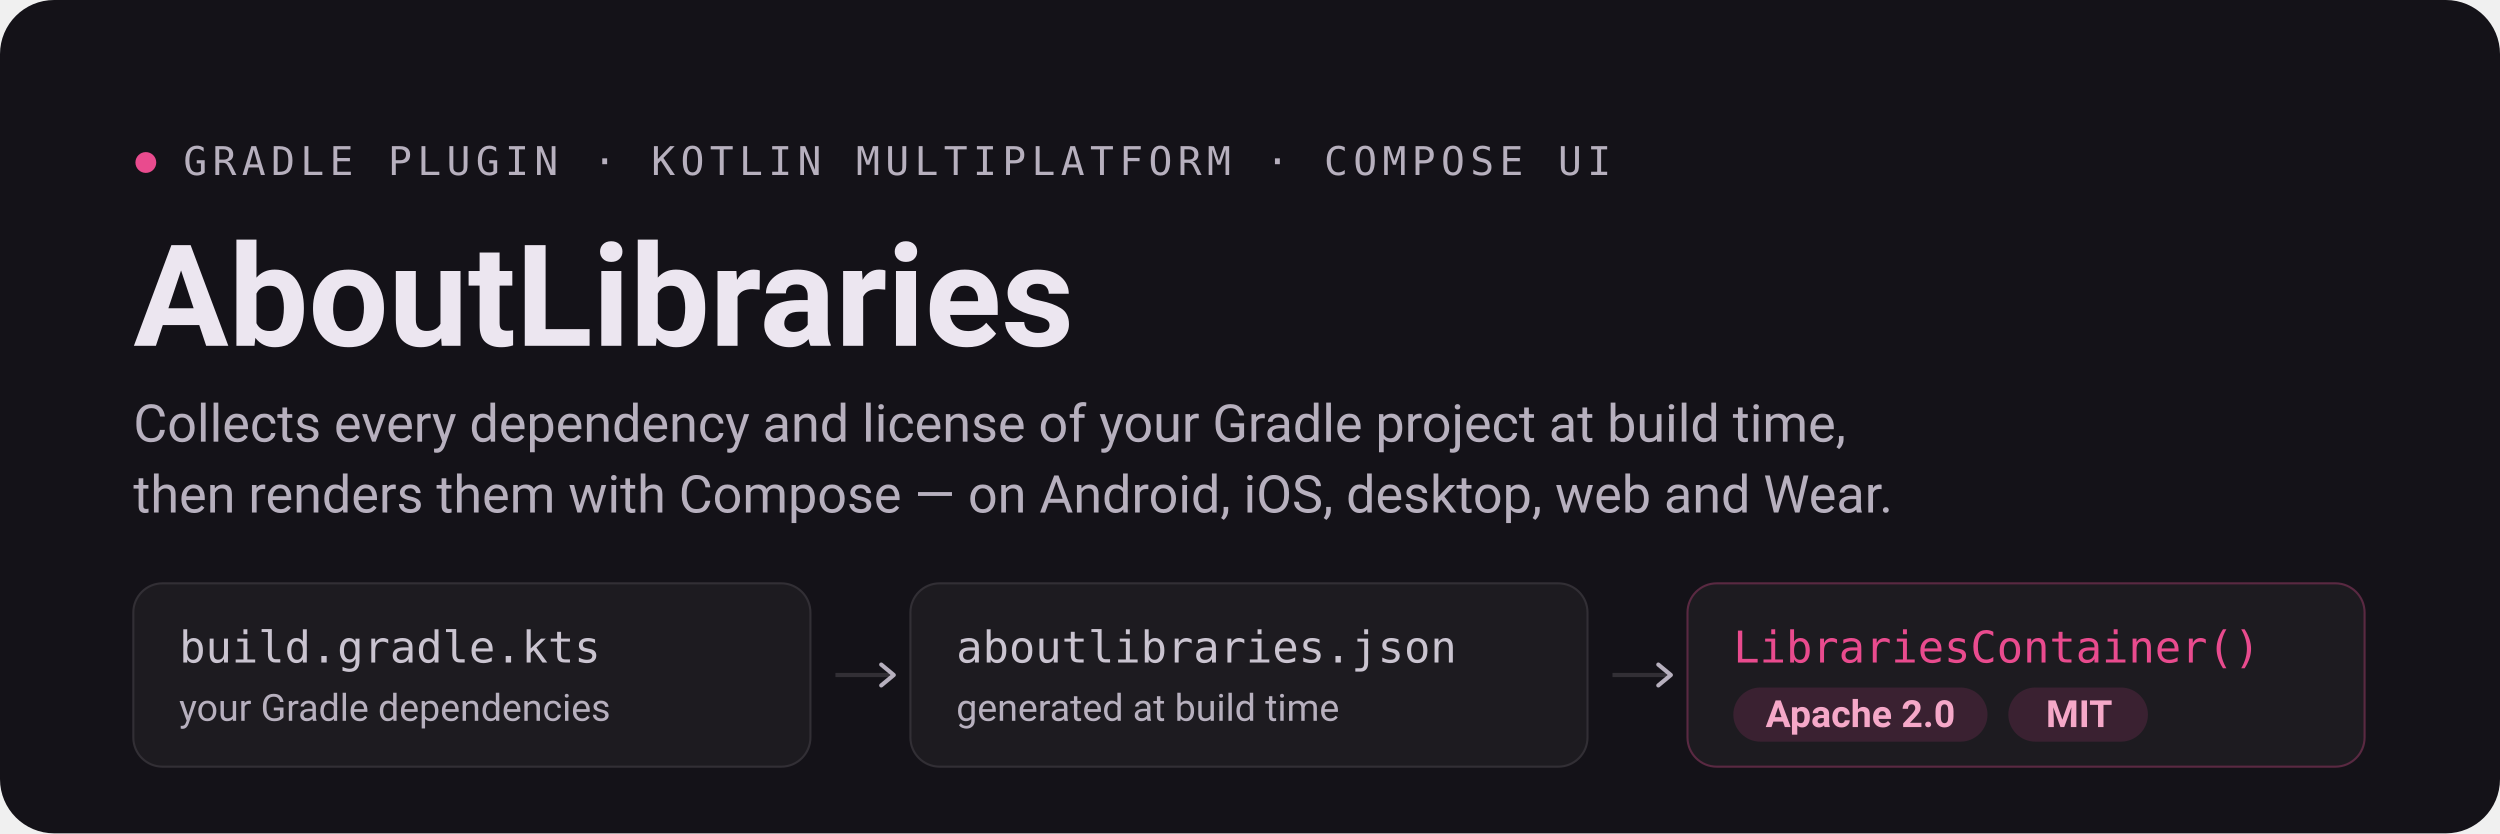
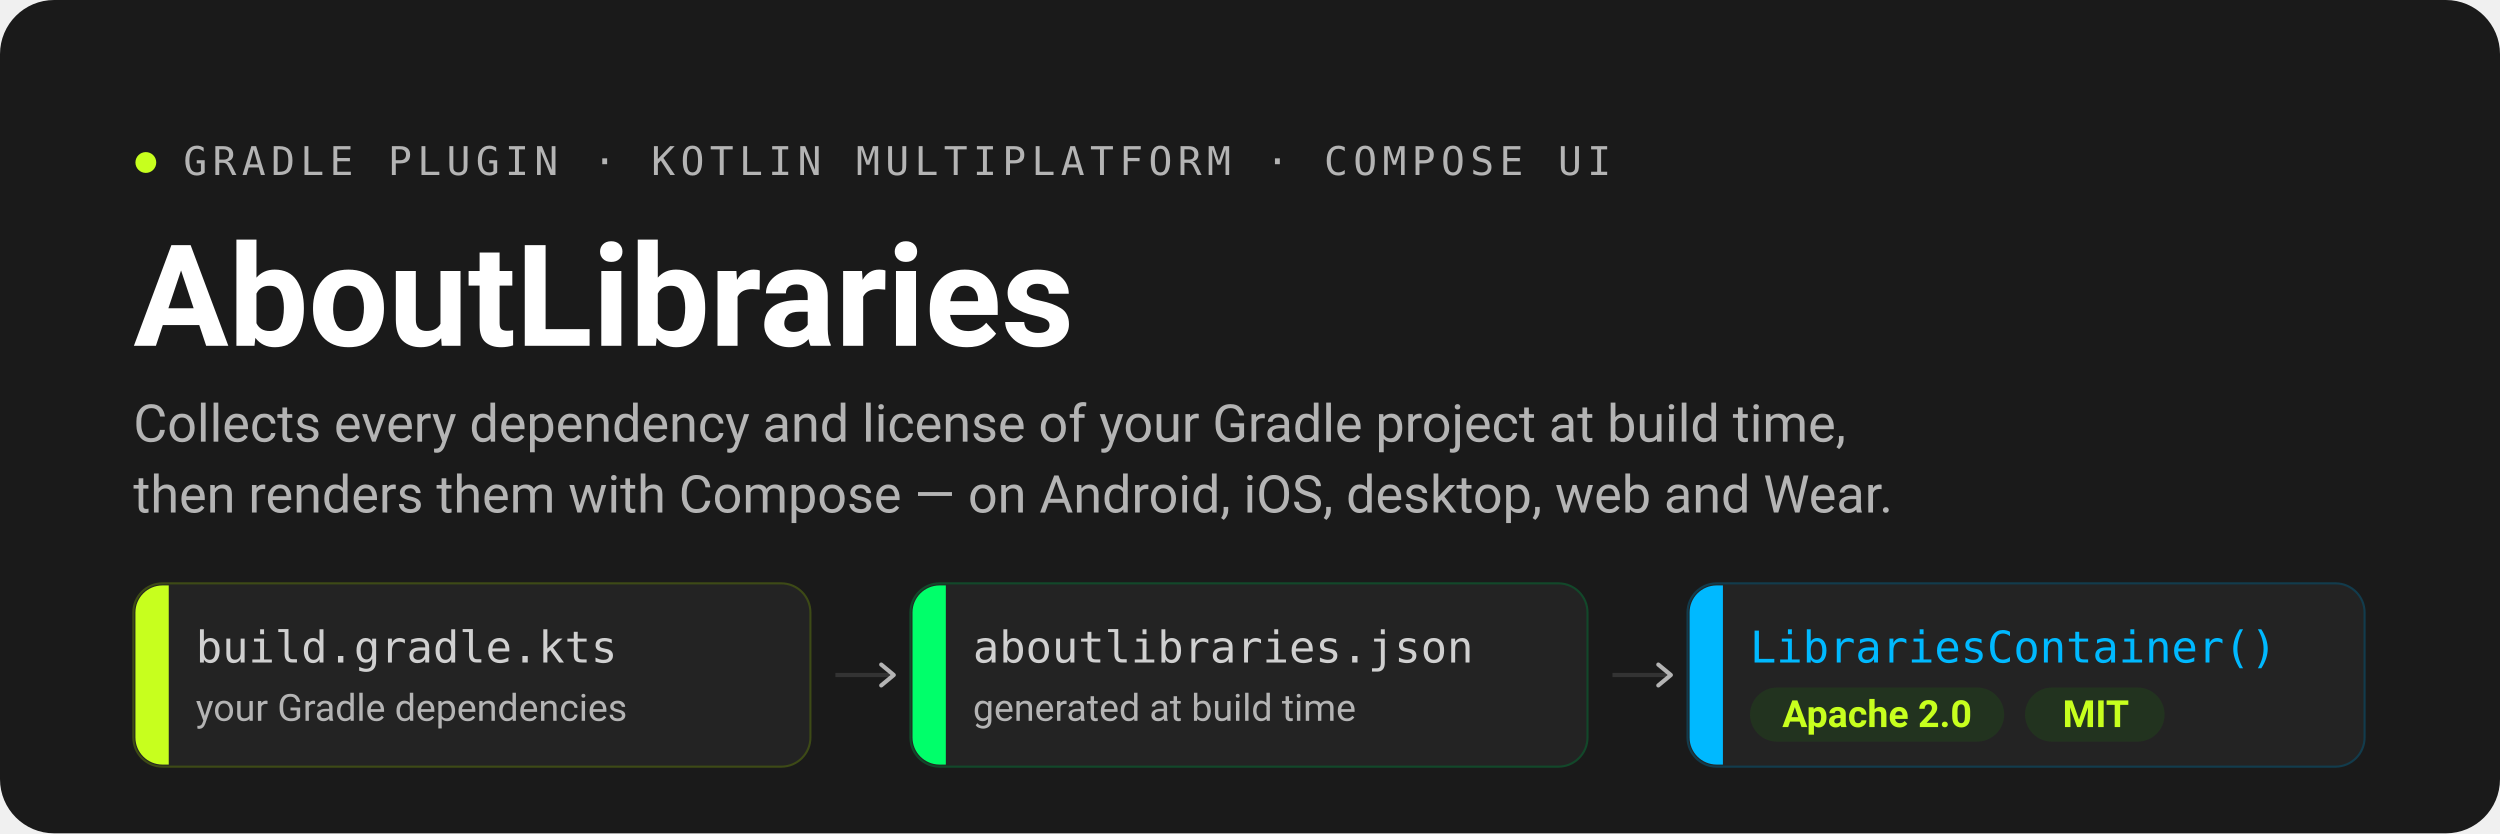
<svg xmlns="http://www.w3.org/2000/svg" width="1200" height="400" viewBox="0 0 1200 400" role="img" aria-labelledby="t d">
-   <rect width="1200" height="400" rx="26" fill="#141218" />
-   <circle cx="70" cy="78" r="5" fill="#E94B8E" />
-   <text x="88" y="84" font-family="ui-monospace, SFMono-Regular, Menlo, 'Cascadia Mono', monospace" font-size="19" letter-spacing="2.6" fill="#B7B0BE">GRADLE PLUGIN · KOTLIN MULTIPLATFORM · COMPOSE UI</text>
-   <text x="64" y="166" font-family="-apple-system, BlinkMacSystemFont, 'Segoe UI', Roboto, 'Helvetica Neue', sans-serif" font-size="68" font-weight="700" fill="#ECE6F0">AboutLibraries</text>
-   <text x="64" y="212" font-family="-apple-system, BlinkMacSystemFont, 'Segoe UI', Roboto, 'Helvetica Neue', sans-serif" font-size="25" fill="#B7B0BE">Collects every dependency and license of your Gradle project at build time,</text>
-   <text x="64" y="246" font-family="-apple-system, BlinkMacSystemFont, 'Segoe UI', Roboto, 'Helvetica Neue', sans-serif" font-size="25" fill="#B7B0BE">then renders them with Compose — on Android, iOS, desktop, web and Wear.</text>
-   <rect x="64" y="280" width="325" height="88" rx="14" fill="#1D1B20" stroke="#322F35" />
-   <text x="86" y="318" font-family="ui-monospace, SFMono-Regular, Menlo, 'Cascadia Mono', monospace" font-size="21" fill="#CAC4D0">build.gradle.kts</text>
-   <text x="86" y="346" font-family="-apple-system, BlinkMacSystemFont, 'Segoe UI', Roboto, 'Helvetica Neue', sans-serif" font-size="18" fill="#B7B0BE">your Gradle dependencies</text>
-   <path d="M401 324 h26" stroke="#322F35" stroke-width="2" fill="none" />
-   <path d="M423 319 l6 5 l-6 5" stroke="#B7B0BE" stroke-width="2" fill="none" stroke-linecap="round" stroke-linejoin="round" />
-   <rect x="437" y="280" width="325" height="88" rx="14" fill="#1D1B20" stroke="#322F35" />
-   <text x="459" y="318" font-family="ui-monospace, SFMono-Regular, Menlo, 'Cascadia Mono', monospace" font-size="21" fill="#CAC4D0">aboutlibraries.json</text>
-   <text x="459" y="346" font-family="-apple-system, BlinkMacSystemFont, 'Segoe UI', Roboto, 'Helvetica Neue', sans-serif" font-size="18" fill="#B7B0BE">generated at build time</text>
-   <path d="M774 324 h26" stroke="#322F35" stroke-width="2" fill="none" />
-   <path d="M796 319 l6 5 l-6 5" stroke="#B7B0BE" stroke-width="2" fill="none" stroke-linecap="round" stroke-linejoin="round" />
-   <rect x="810" y="280" width="325" height="88" rx="14" fill="#1D1B20" stroke="#5A2942" />
-   <text x="832" y="318" font-family="ui-monospace, SFMono-Regular, Menlo, 'Cascadia Mono', monospace" font-size="21" fill="#E94B8E">LibrariesContainer()</text>
-   <rect x="832" y="330" width="122" height="26" rx="13" fill="#3A2131" />
-   <text x="893" y="349" text-anchor="middle" font-family="-apple-system, BlinkMacSystemFont, 'Segoe UI', Roboto, 'Helvetica Neue', sans-serif" font-size="18" font-weight="600" fill="#F5A8C8">Apache 2.0</text>
-   <rect x="964" y="330" width="67" height="26" rx="13" fill="#3A2131" />
-   <text x="998" y="349" text-anchor="middle" font-family="-apple-system, BlinkMacSystemFont, 'Segoe UI', Roboto, 'Helvetica Neue', sans-serif" font-size="18" font-weight="600" fill="#F5A8C8">MIT</text>
+   <rect width="1200" height="400" rx="26" fill="#1A1A1A" />
+   <circle cx="70" cy="78" r="5" fill="#C7FF1E" />
+   <text x="88" y="84" font-family="ui-monospace, SFMono-Regular, Menlo, 'Cascadia Mono', monospace" font-size="19" letter-spacing="2.6" fill="#B4B4B4">GRADLE PLUGIN · KOTLIN MULTIPLATFORM · COMPOSE UI</text>
+   <text x="64" y="166" font-family="-apple-system, BlinkMacSystemFont, 'Segoe UI', Roboto, 'Helvetica Neue', sans-serif" font-size="68" font-weight="700" fill="#FFFFFF">AboutLibraries</text>
+   <text x="64" y="212" font-family="-apple-system, BlinkMacSystemFont, 'Segoe UI', Roboto, 'Helvetica Neue', sans-serif" font-size="25" fill="#B4B4B4">Collects every dependency and license of your Gradle project at build time,</text>
+   <text x="64" y="246" font-family="-apple-system, BlinkMacSystemFont, 'Segoe UI', Roboto, 'Helvetica Neue', sans-serif" font-size="25" fill="#B4B4B4">then renders them with Compose — on Android, iOS, desktop, web and Wear.</text>
+   <rect x="64" y="280" width="325" height="88" rx="14" fill="#232323" stroke="#3D4A16" />
+   <path d="M65 294 a13 13 0 0 1 13 -13 h3 v86 h-3 a13 13 0 0 1 -13 -13 z" fill="#C7FF1E" />
+   <text x="94" y="318" font-family="ui-monospace, SFMono-Regular, Menlo, 'Cascadia Mono', monospace" font-size="21" fill="#D0D0D0">build.gradle.kts</text>
+   <text x="94" y="346" font-family="-apple-system, BlinkMacSystemFont, 'Segoe UI', Roboto, 'Helvetica Neue', sans-serif" font-size="18" fill="#B4B4B4">your Gradle dependencies</text>
+   <path d="M401 324 h26" stroke="#333333" stroke-width="2" fill="none" />
+   <path d="M423 319 l6 5 l-6 5" stroke="#B4B4B4" stroke-width="2" fill="none" stroke-linecap="round" stroke-linejoin="round" />
+   <rect x="437" y="280" width="325" height="88" rx="14" fill="#232323" stroke="#12482A" />
+   <path d="M438 294 a13 13 0 0 1 13 -13 h3 v86 h-3 a13 13 0 0 1 -13 -13 z" fill="#00FF6A" />
+   <text x="467" y="318" font-family="ui-monospace, SFMono-Regular, Menlo, 'Cascadia Mono', monospace" font-size="21" fill="#D0D0D0">aboutlibraries.json</text>
+   <text x="467" y="346" font-family="-apple-system, BlinkMacSystemFont, 'Segoe UI', Roboto, 'Helvetica Neue', sans-serif" font-size="18" fill="#B4B4B4">generated at build time</text>
+   <path d="M774 324 h26" stroke="#333333" stroke-width="2" fill="none" />
+   <path d="M796 319 l6 5 l-6 5" stroke="#B4B4B4" stroke-width="2" fill="none" stroke-linecap="round" stroke-linejoin="round" />
+   <rect x="810" y="280" width="325" height="88" rx="14" fill="#232323" stroke="#123C4D" />
+   <path d="M811 294 a13 13 0 0 1 13 -13 h3 v86 h-3 a13 13 0 0 1 -13 -13 z" fill="#00B9FF" />
+   <text x="840" y="318" font-family="ui-monospace, SFMono-Regular, Menlo, 'Cascadia Mono', monospace" font-size="21" fill="#00B9FF">LibrariesContainer()</text>
+   <rect x="840" y="330" width="122" height="26" rx="13" fill="#22331F" />
+   <text x="901" y="349" text-anchor="middle" font-family="-apple-system, BlinkMacSystemFont, 'Segoe UI', Roboto, 'Helvetica Neue', sans-serif" font-size="18" font-weight="600" fill="#C7FF1E">Apache 2.0</text>
+   <rect x="972" y="330" width="67" height="26" rx="13" fill="#22331F" />
+   <text x="1006" y="349" text-anchor="middle" font-family="-apple-system, BlinkMacSystemFont, 'Segoe UI', Roboto, 'Helvetica Neue', sans-serif" font-size="18" font-weight="600" fill="#C7FF1E">MIT</text>
</svg>
